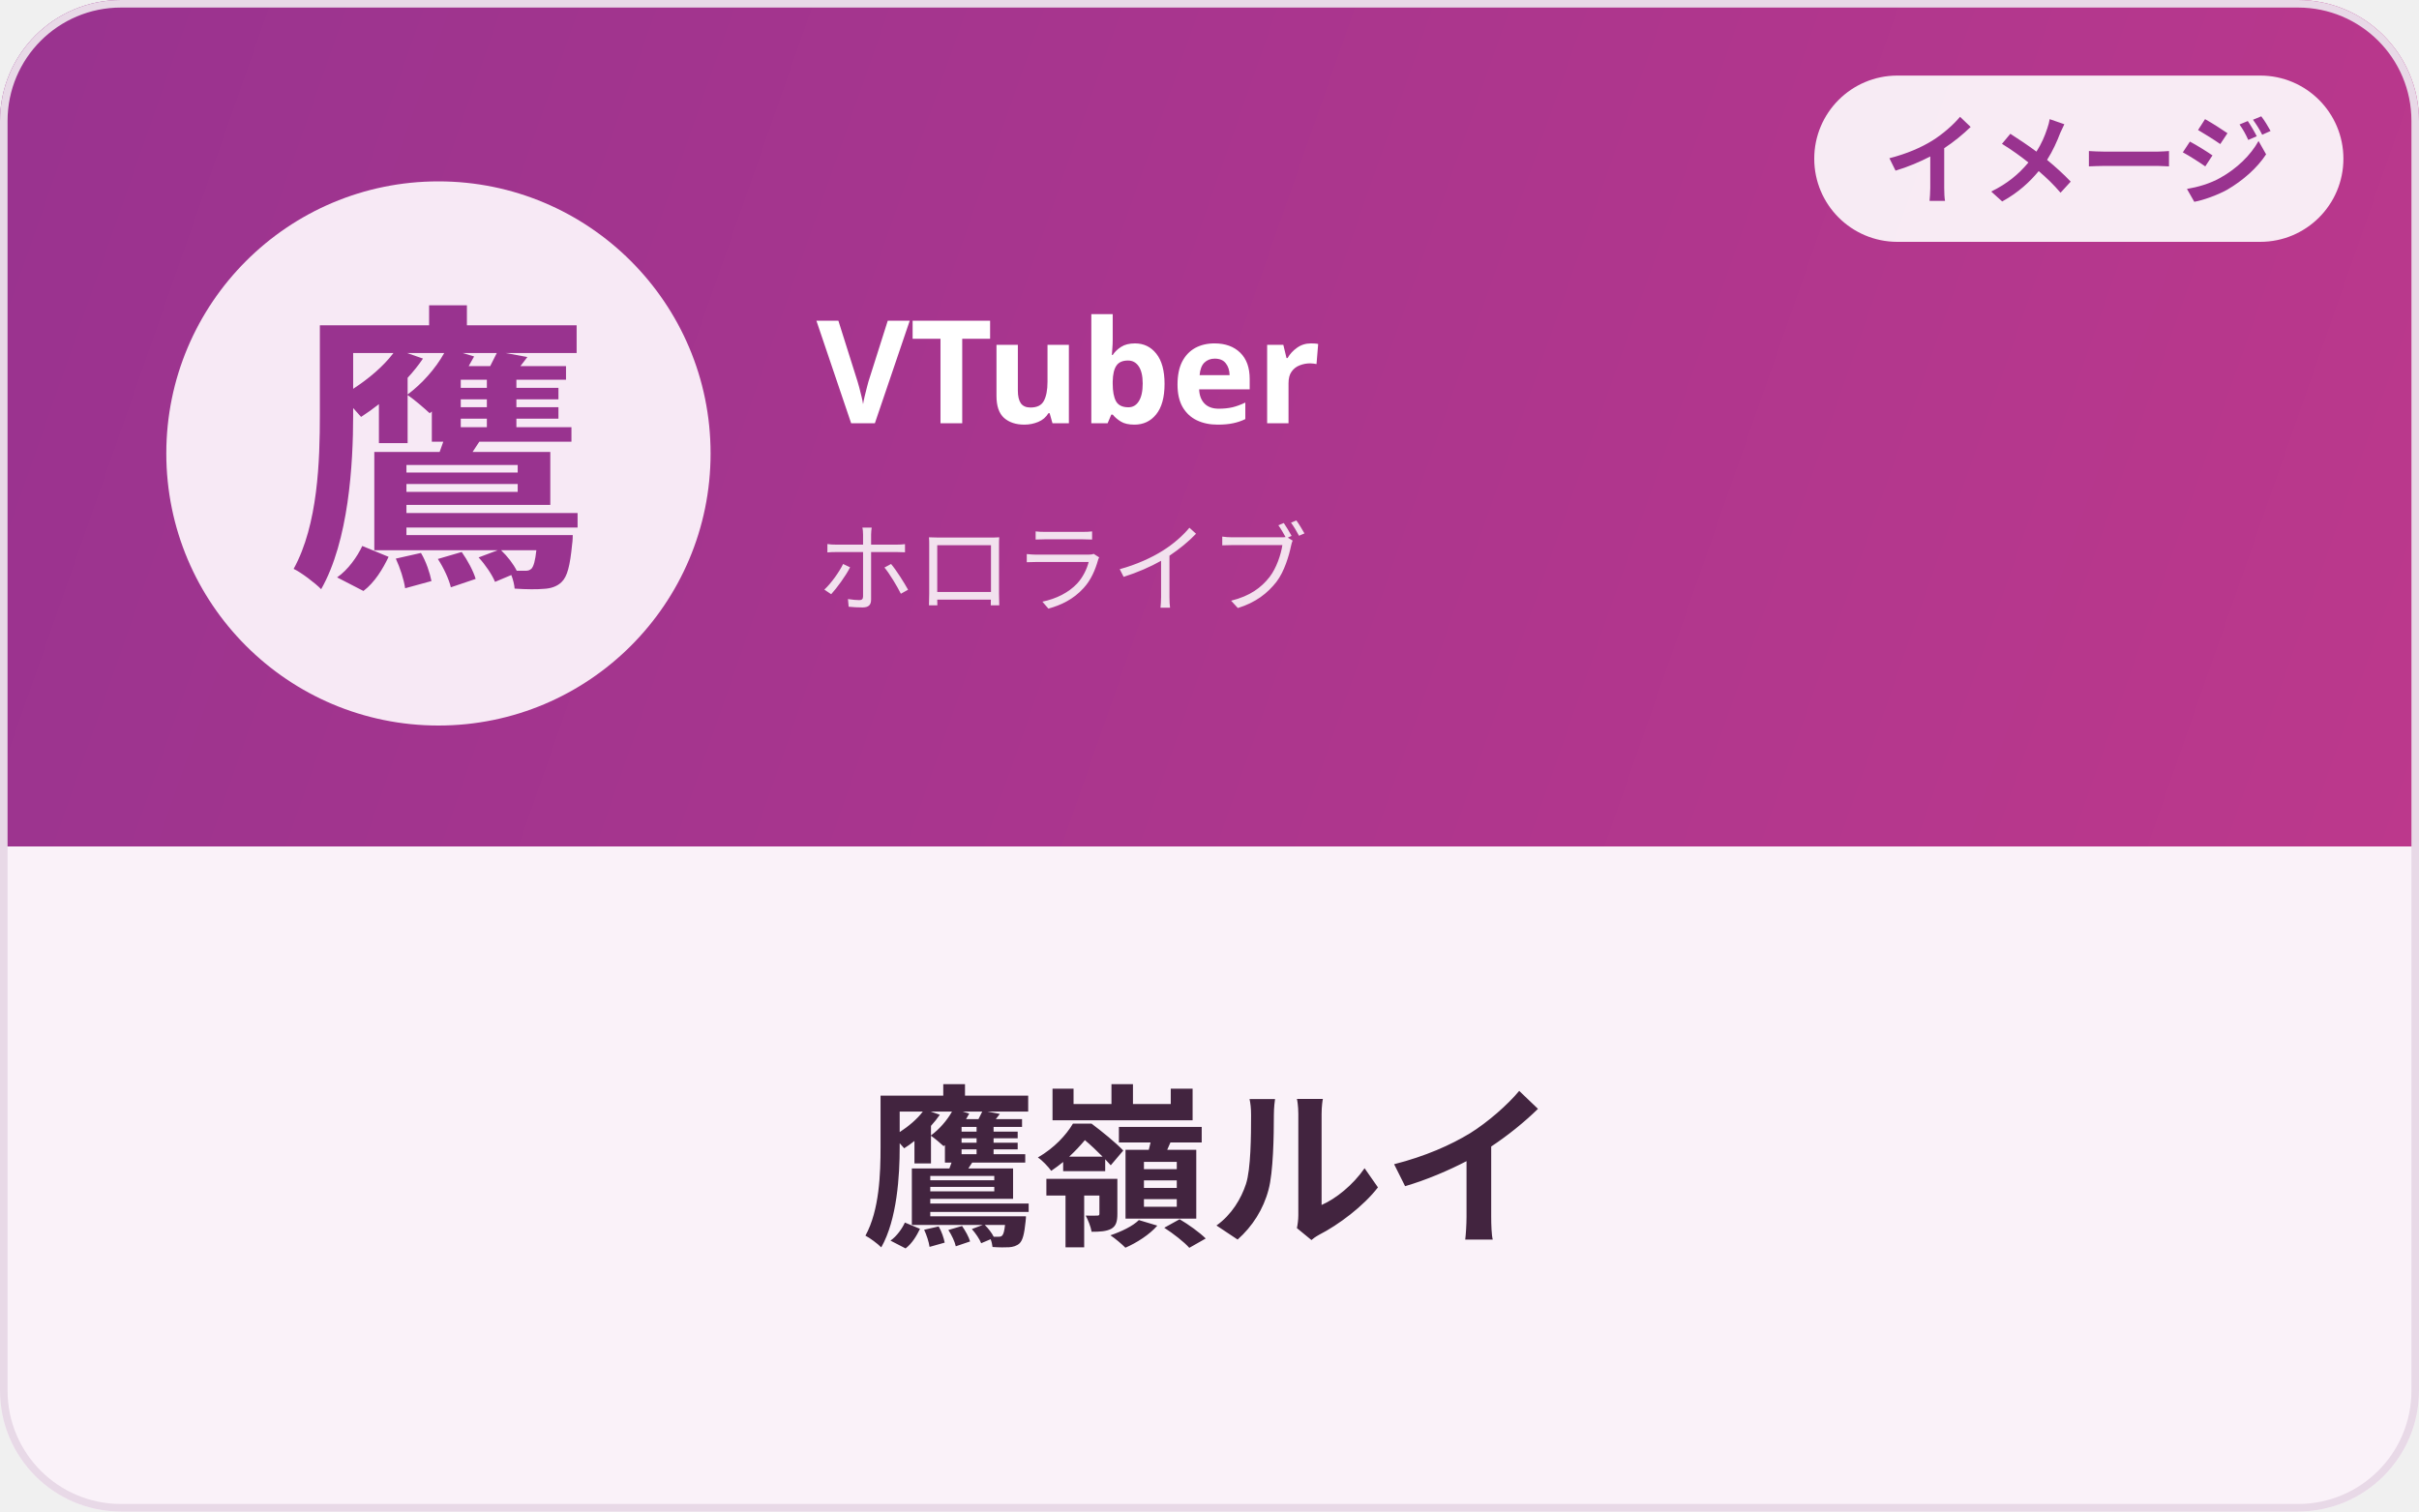
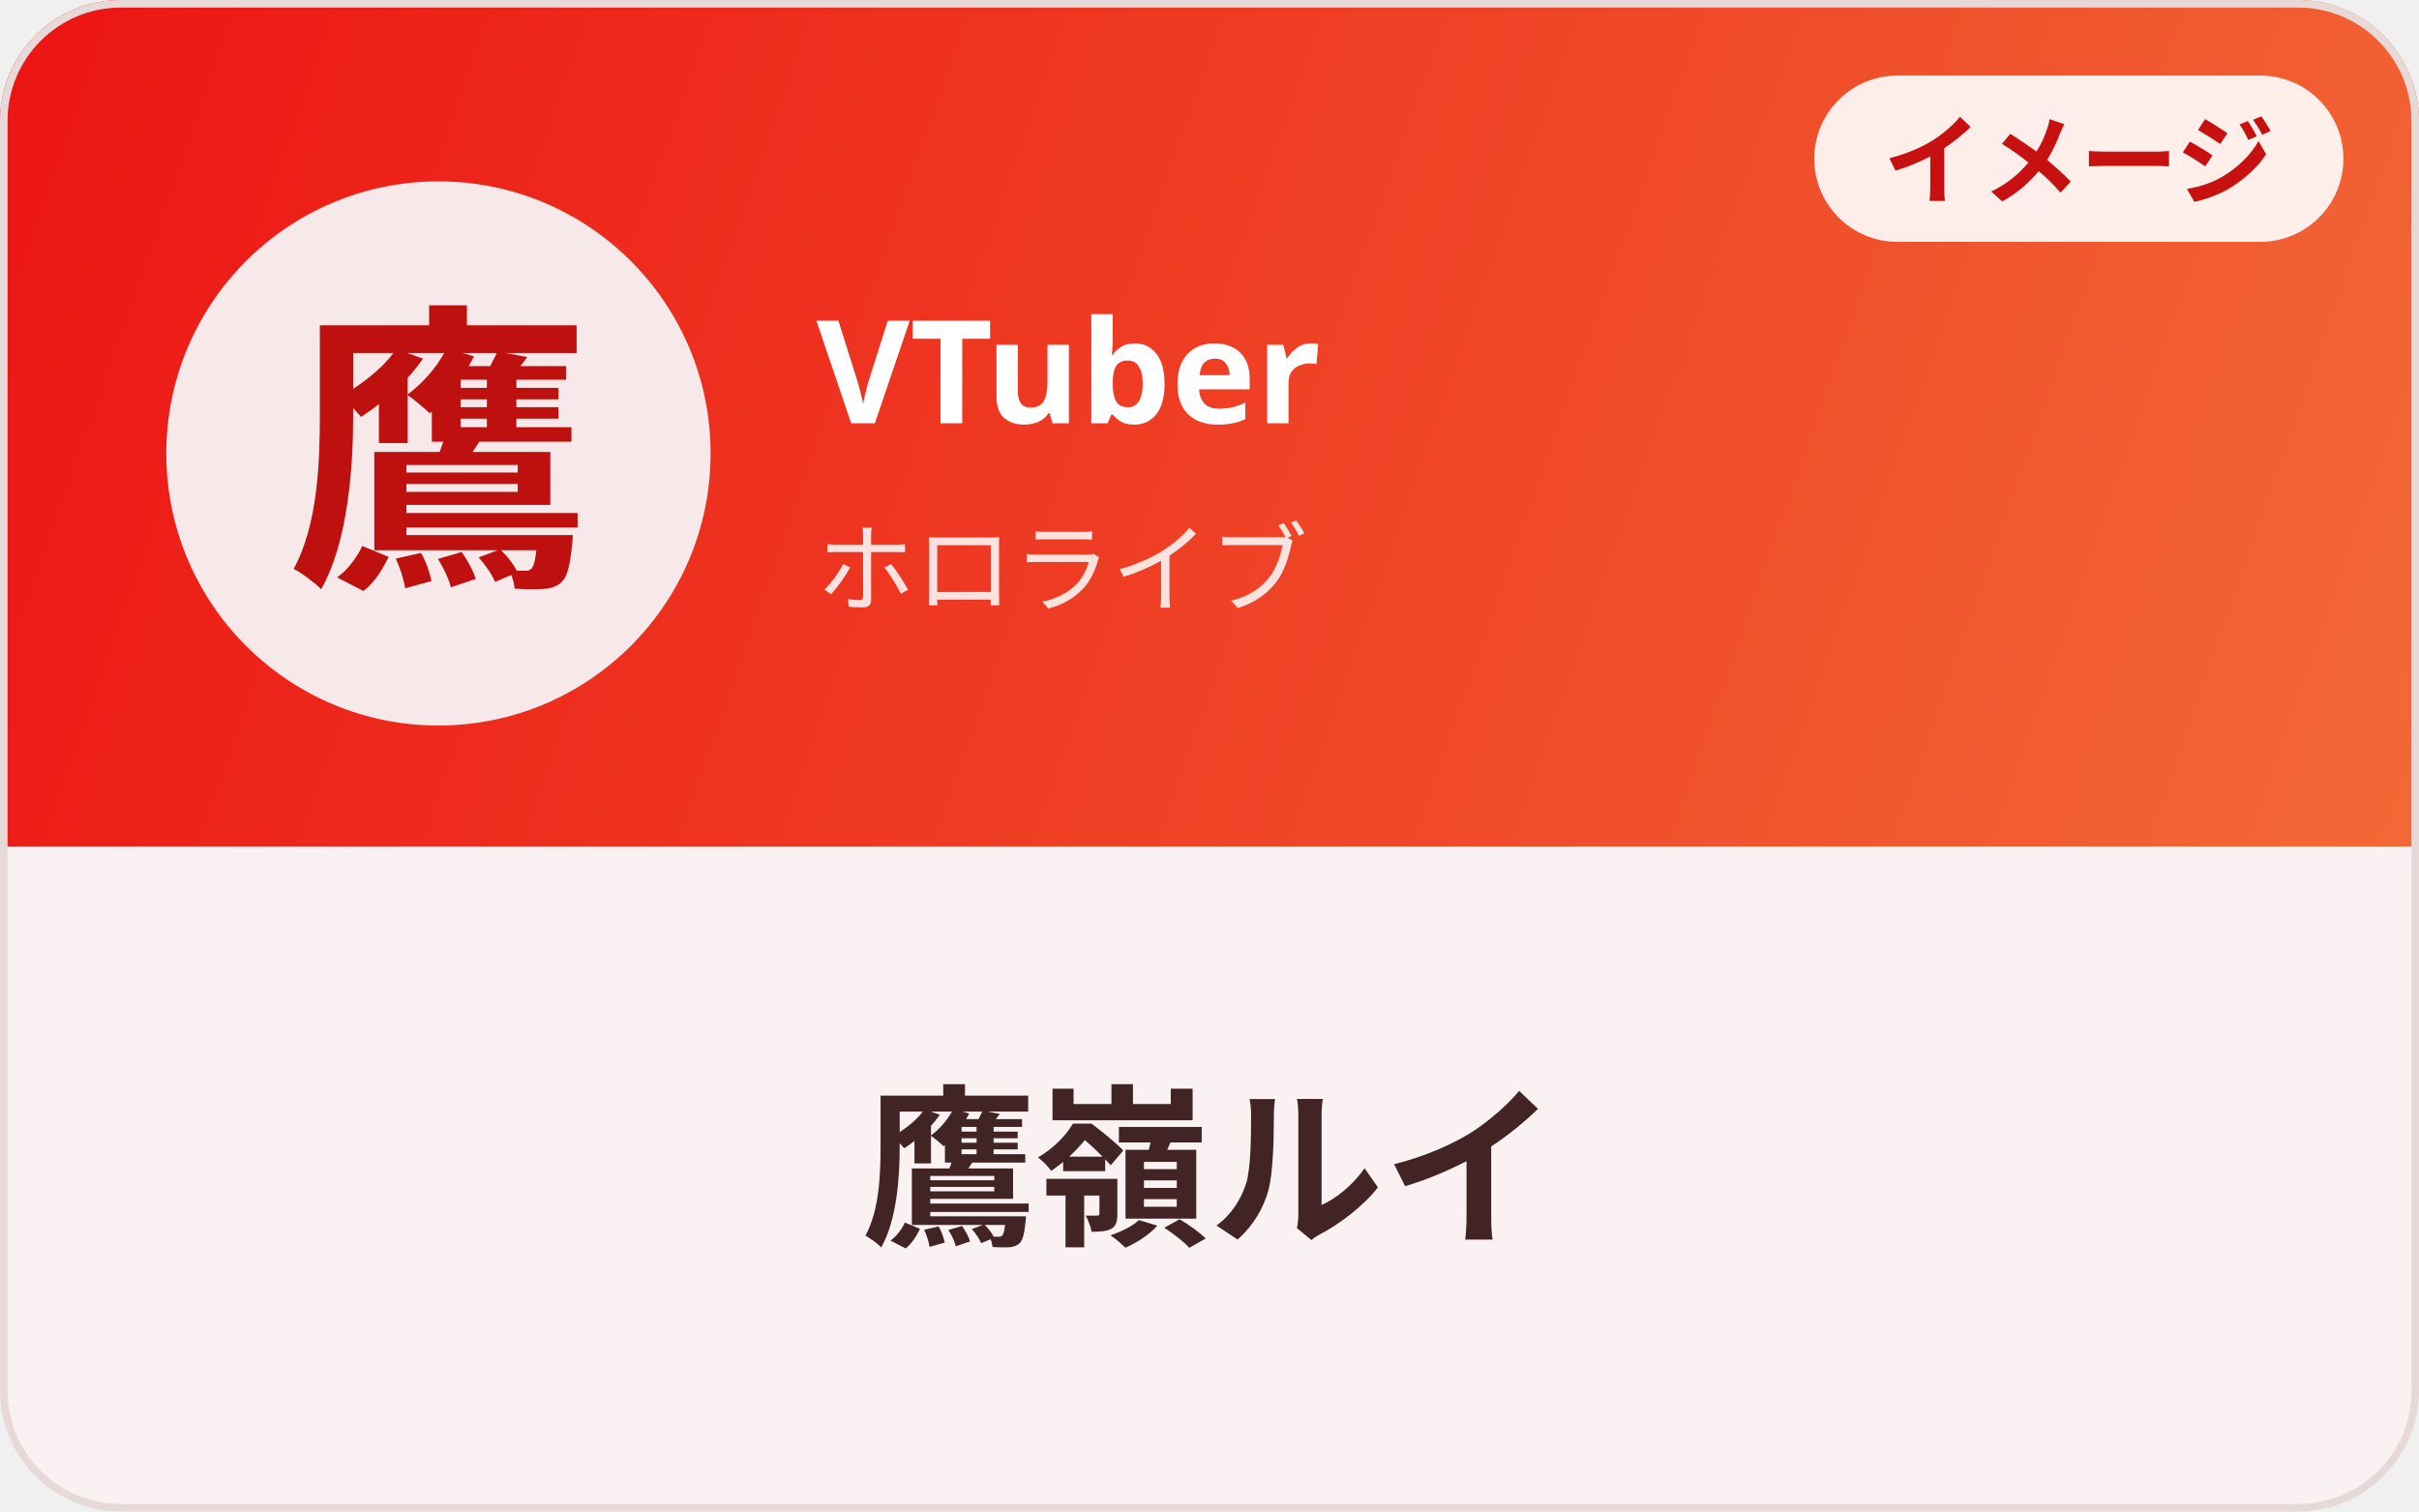
<svg xmlns="http://www.w3.org/2000/svg" viewBox="0 0 320 200" width="320" height="200" role="img" aria-label="鷹嶺ルイのイメージ画像">
  <defs>
    <linearGradient id="g4555c6530d" gradientUnits="userSpaceOnUse" x1="0" y1="0" x2="320" y2="112">
-       <stop offset="0" stop-color="#99338f" />
-       <stop offset="1" stop-color="#bc388c" />
+       <stop offset="0" stop-color="#ec1413" />
+       <stop offset="1" stop-color="#f26936" />
    </linearGradient>
    <clipPath id="c4555c6530d">
      <rect x="0" y="0" width="320" height="200" rx="16" />
    </clipPath>
  </defs>
  <g clip-path="url(#c4555c6530d)" font-family="'Hiragino Sans','Noto Sans JP','Yu Gothic',sans-serif">
-     <rect x="0" y="0" width="320" height="200" fill="#faf2f9" />
+     <rect x="0" y="0" width="320" height="200" fill="#faf2f2" />
    <rect x="0" y="0" width="320" height="112" fill="url(#g4555c6530d)" />
-     <circle cx="58" cy="60" r="36" fill="#f7e9f5" />
-     <text x="58" y="74.4" text-anchor="middle" font-size="40" font-weight="700" fill="#99338f">鷹</text>
+     <circle cx="58" cy="60" r="36" fill="#f7e9e9" />
+     <text x="58" y="74.4" text-anchor="middle" font-size="40" font-weight="700" fill="#bd100f">鷹</text>
    <text x="108" y="56" font-size="19" font-weight="700" fill="#ffffff">VTuber</text>
    <text x="108" y="80" font-size="13" fill="#ffffff" fill-opacity="0.85">ホロライブ</text>
    <rect x="240" y="10" width="70" height="22" rx="11" fill="#ffffff" fill-opacity="0.9" />
-     <text x="275" y="26" text-anchor="middle" font-size="13" font-weight="600" fill="#99338f">イメージ</text>
-     <text x="160" y="163.0" text-anchor="middle" font-size="23" font-weight="700" fill="#42243f">鷹嶺ルイ</text>
+     <text x="275" y="26" text-anchor="middle" font-size="13" font-weight="600" fill="#c61110">イメージ</text>
+     <text x="160" y="163.0" text-anchor="middle" font-size="23" font-weight="700" fill="#422424">鷹嶺ルイ</text>
  </g>
-   <rect x="0.5" y="0.5" width="319" height="199" rx="15.5" fill="none" stroke="#e8d9e7" />
+   <rect x="0.5" y="0.5" width="319" height="199" rx="15.5" fill="none" stroke="#e8d9d9" />
</svg>
